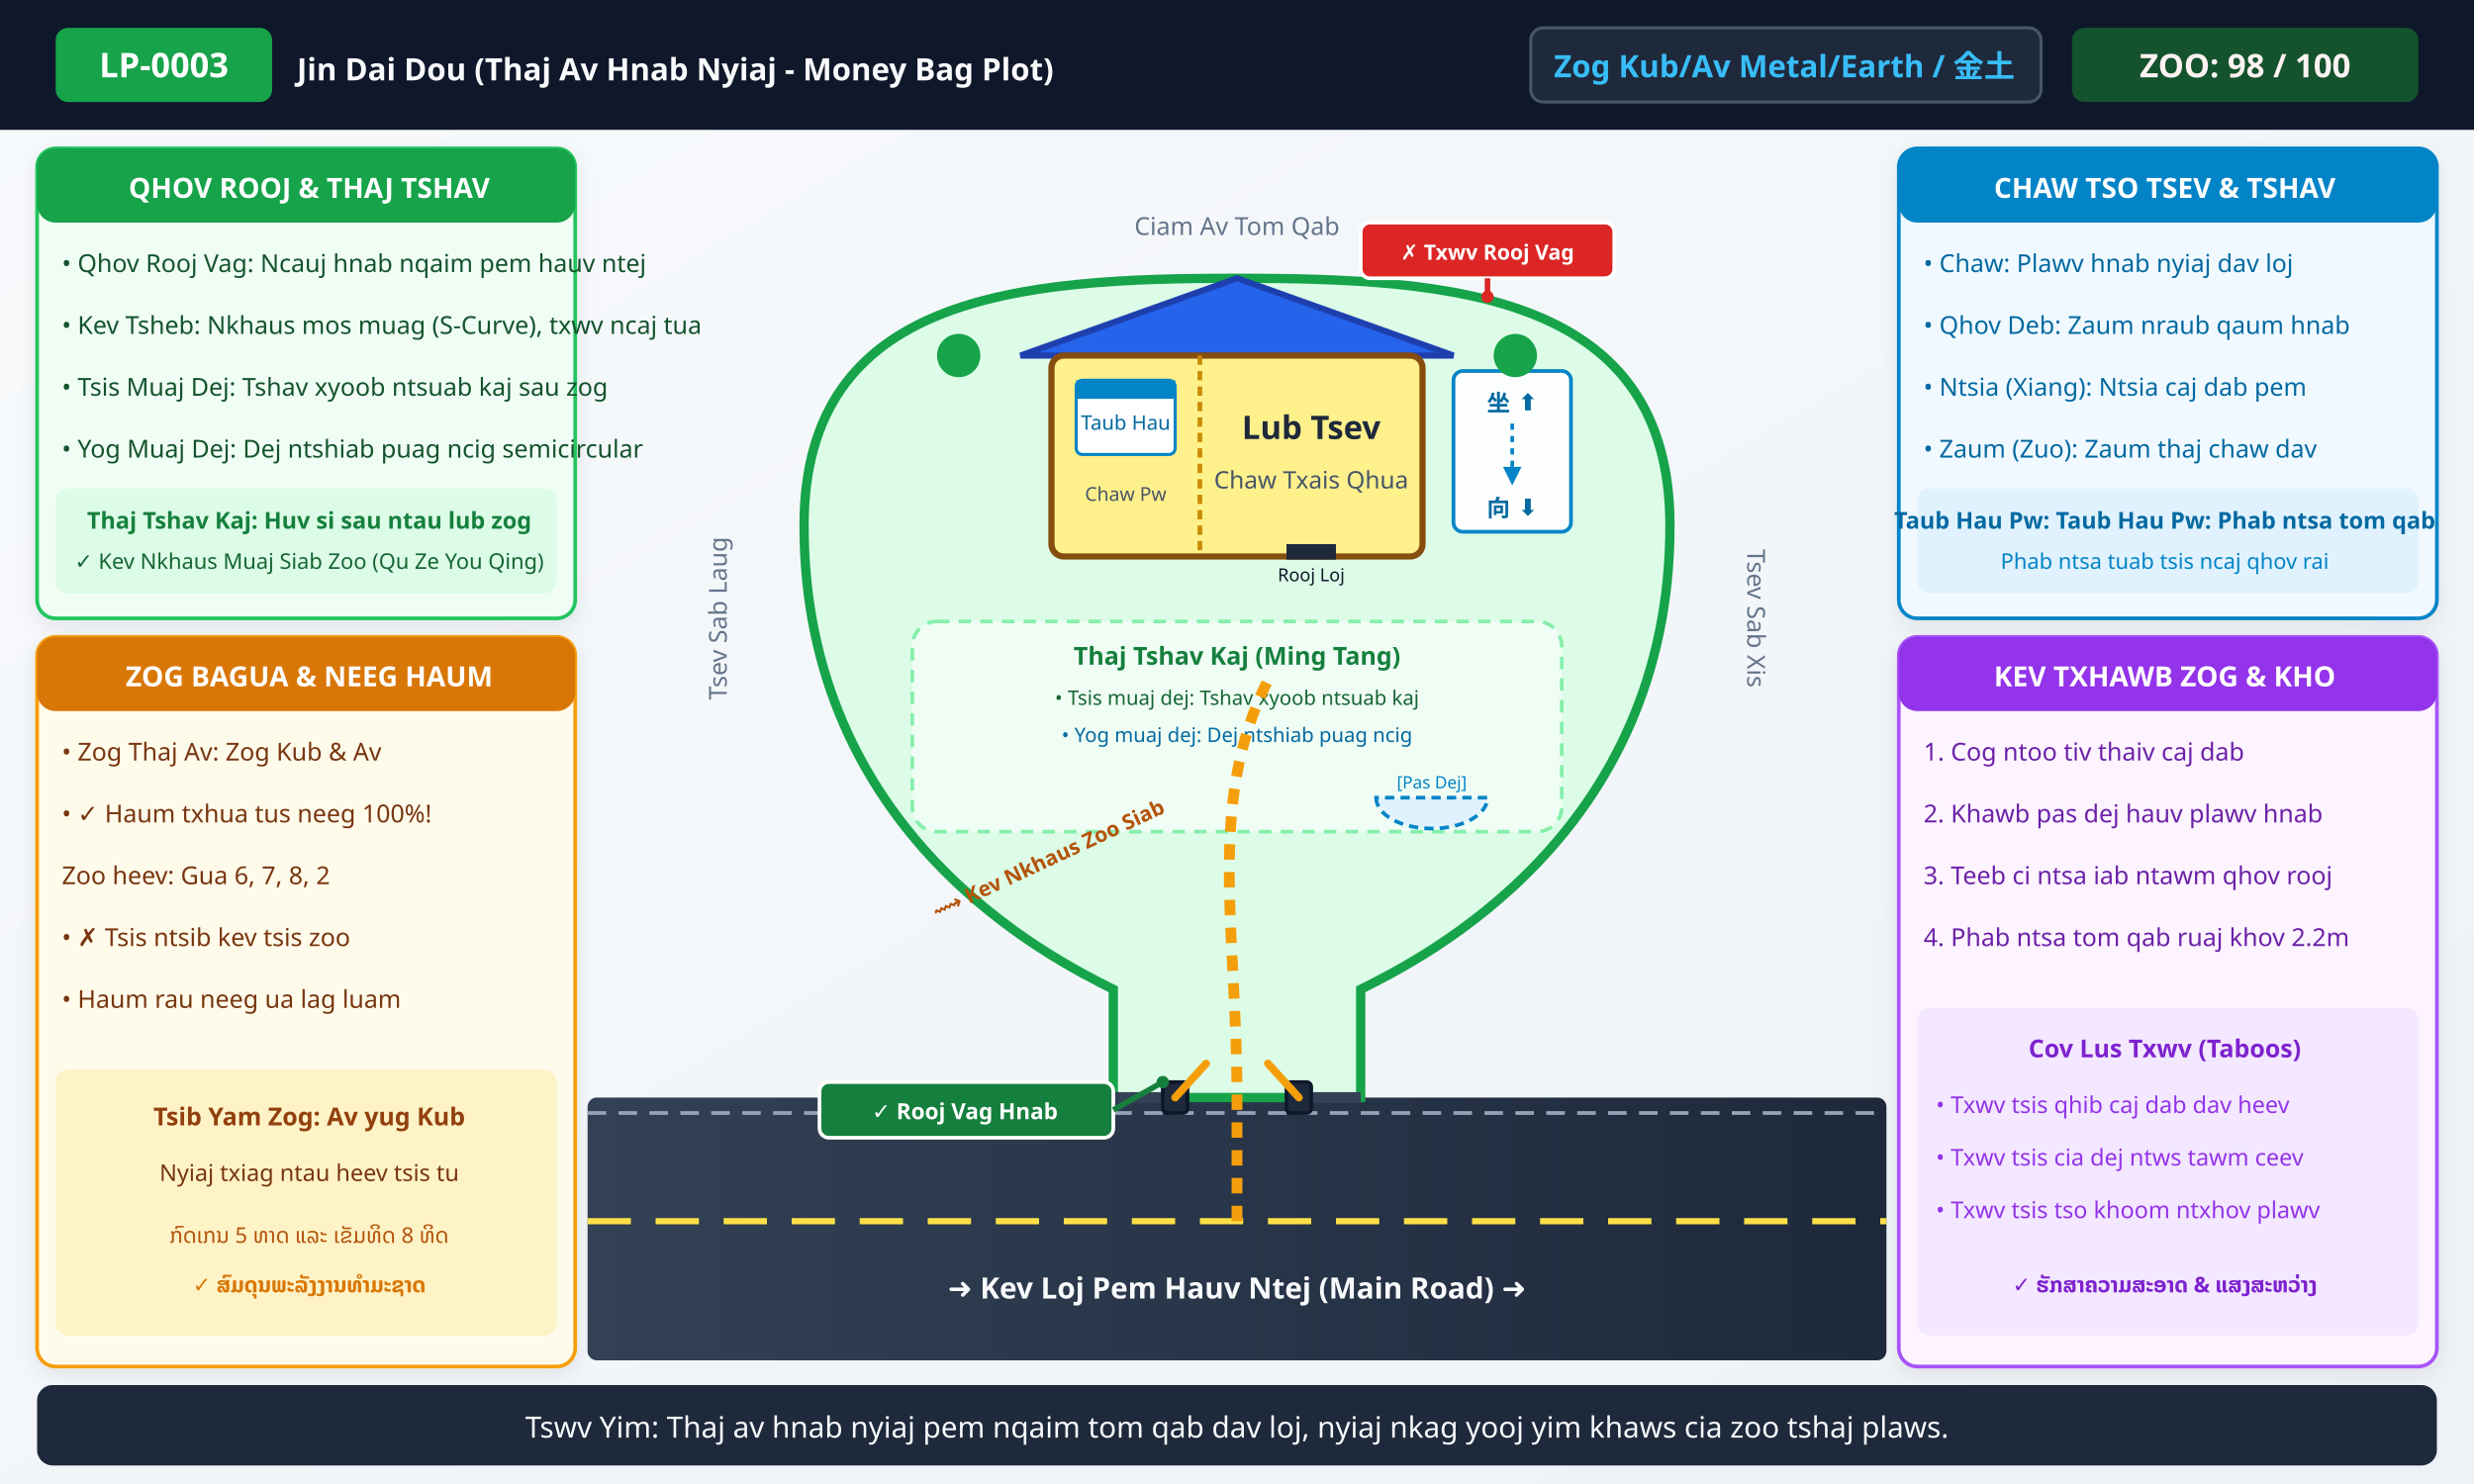
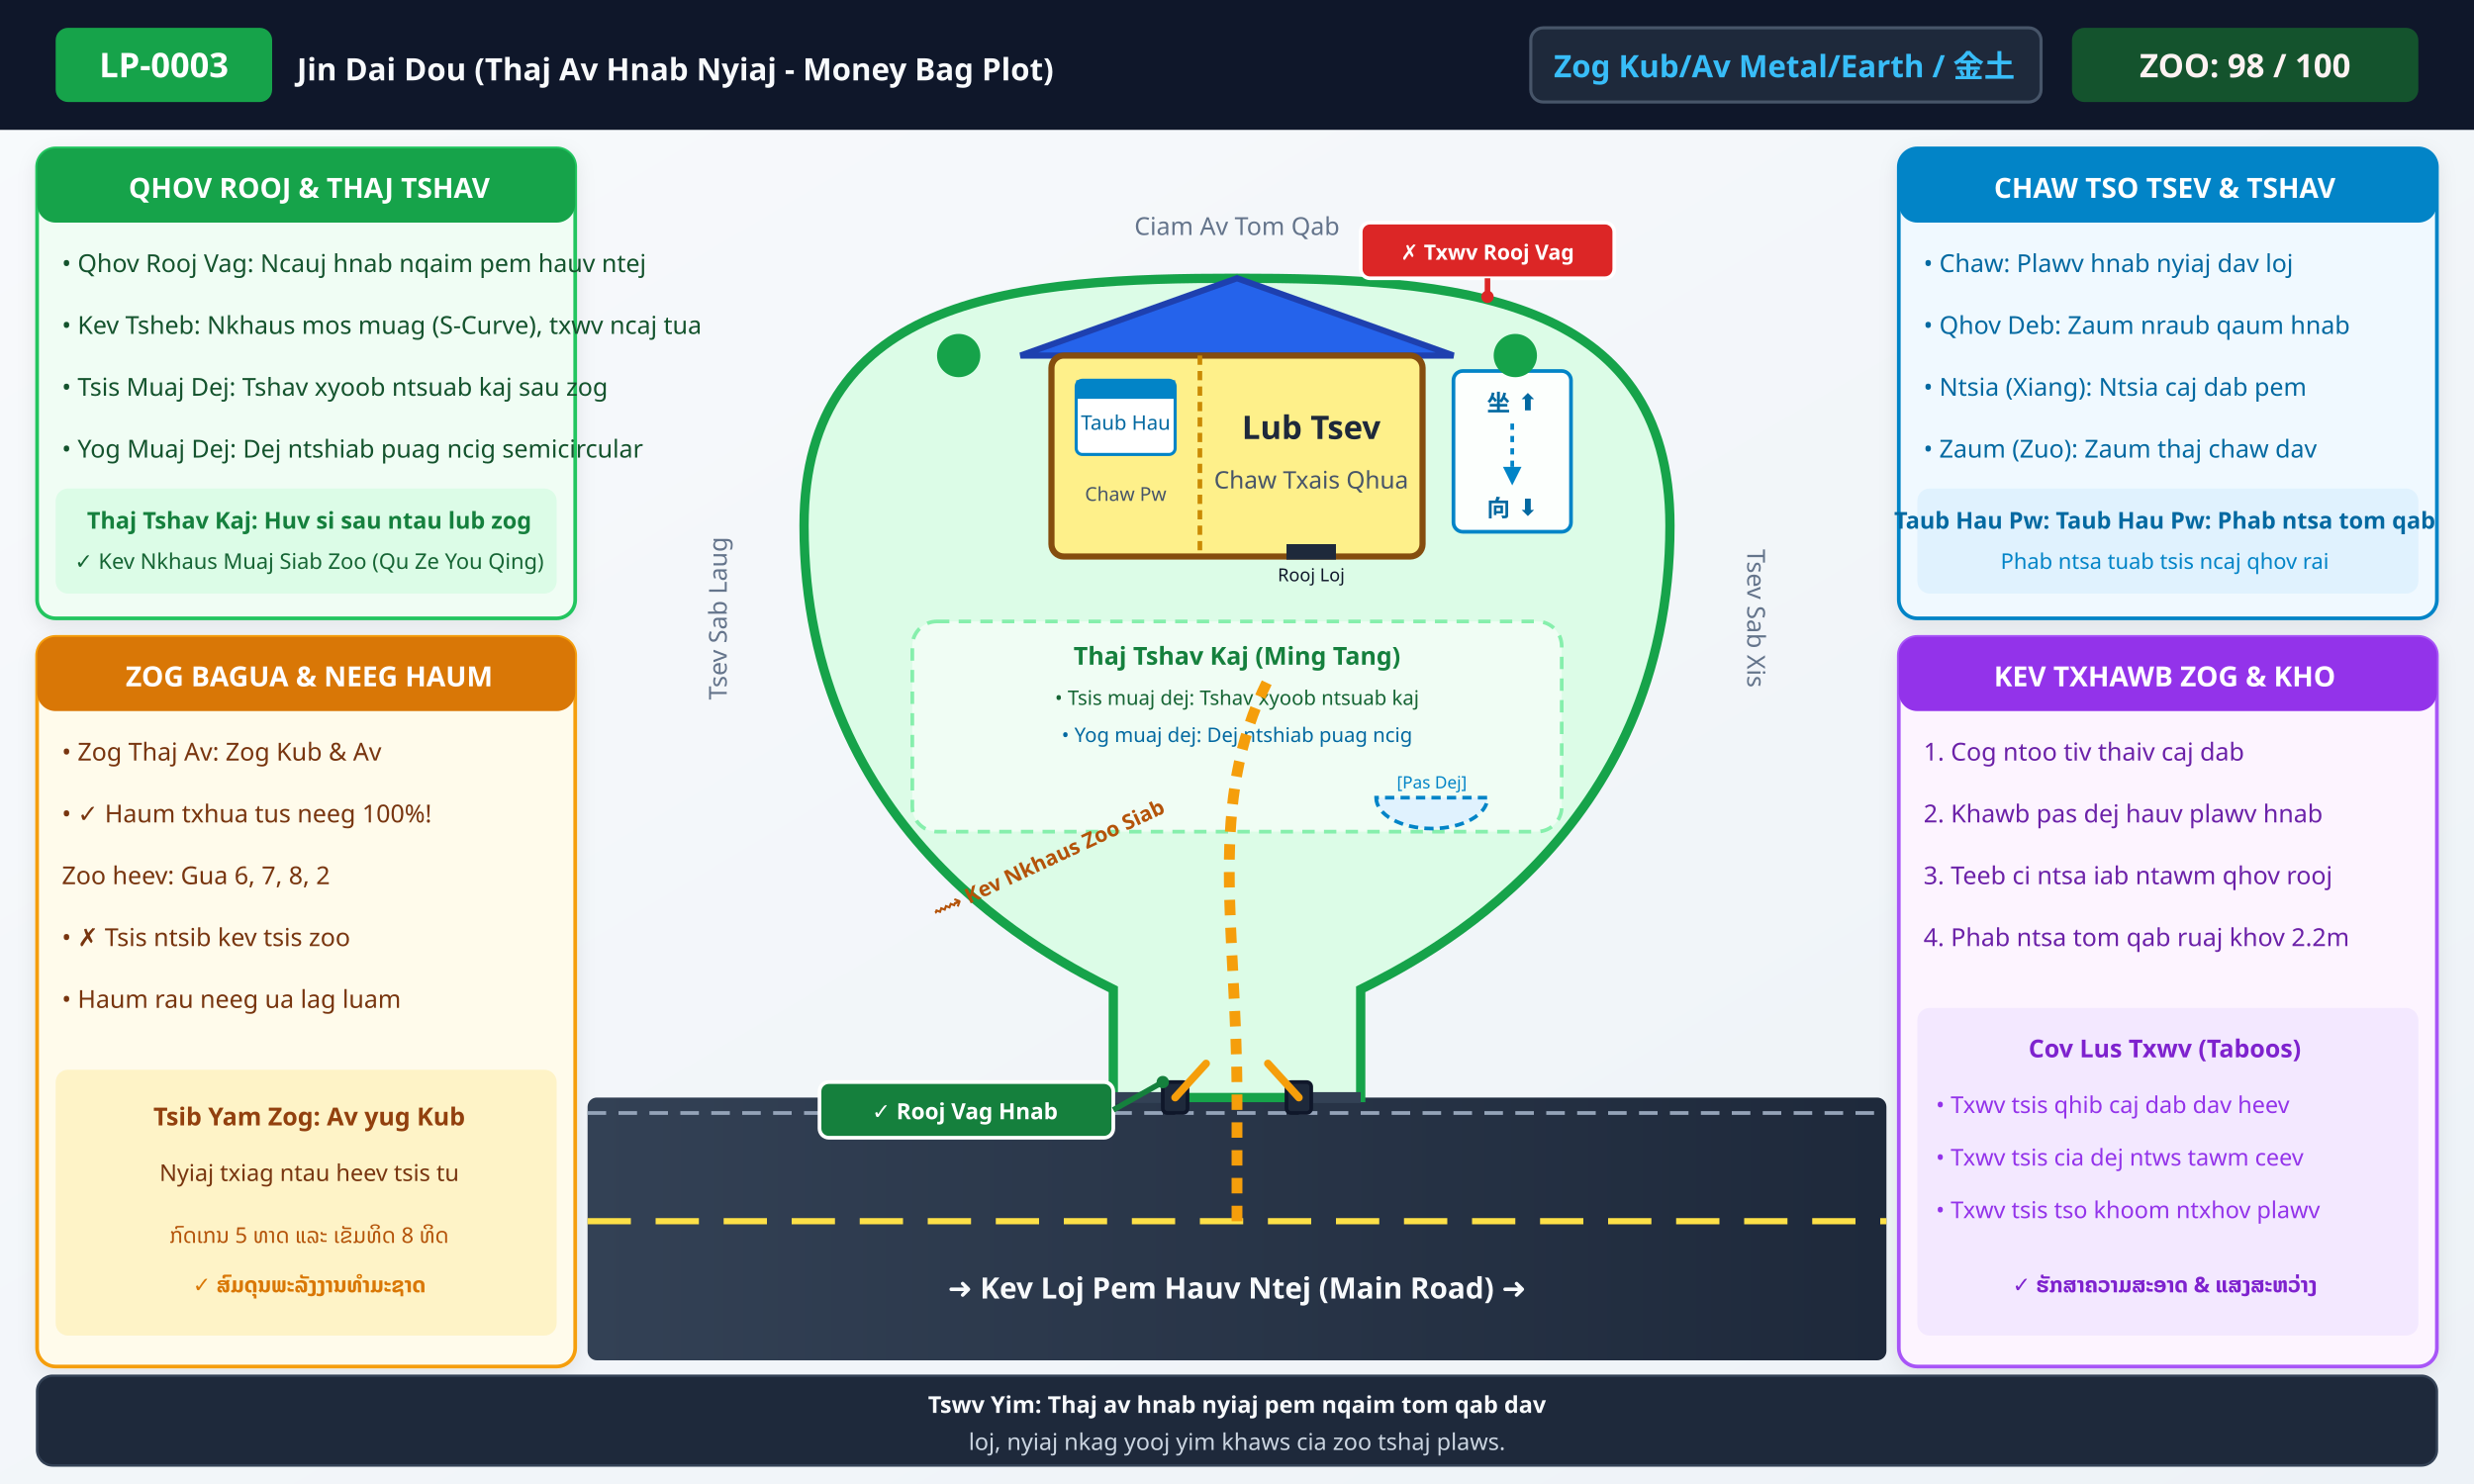
<svg xmlns="http://www.w3.org/2000/svg" viewBox="0 0 800 480" width="800" height="480">
  <defs>
    <linearGradient id="bgGrad" x1="0%" y1="0%" x2="100%" y2="100%">
      <stop offset="0%" stop-color="#F8FAFC" />
      <stop offset="100%" stop-color="#EDF2F7" />
    </linearGradient>
    <linearGradient id="roadGrad" x1="0%" y1="0%" x2="100%" y2="0%">
      <stop offset="0%" stop-color="#334155" />
      <stop offset="100%" stop-color="#1E293B" />
    </linearGradient>
    <filter id="shadow" x="-5%" y="-5%" width="110%" height="110%">
      <feDropShadow dx="0" dy="2" stdDeviation="3" flood-opacity="0.08" />
    </filter>
  </defs>
  <rect width="800" height="480" fill="url(#bgGrad)" />
  <rect x="0" y="0" width="800" height="42" fill="#0F172A" />
  <rect x="18" y="9" width="70" height="24" rx="4" fill="#16A34A" />
  <text x="53" y="25" font-family="'Segoe UI', sans-serif" font-weight="bold" font-size="11" fill="#FFFFFF" text-anchor="middle">LP-0003</text>
  <text x="96" y="26" font-family="'Noto Sans Lao', 'Segoe UI', sans-serif" font-weight="bold" font-size="10" fill="#F8FAFC">Jin Dai Dou (Thaj Av Hnab Nyiaj - Money Bag Plot)</text>
  <rect x="495" y="9" width="165" height="24" rx="4" fill="#1E293B" stroke="#475569" stroke-width="1" />
  <text x="577" y="25" font-family="'Noto Sans Lao', 'Segoe UI', sans-serif" font-weight="bold" font-size="10" fill="#38BDF8" text-anchor="middle">Zog Kub/Av Metal/Earth / 金土</text>
  <rect x="670" y="9" width="112" height="24" rx="4" fill="#14532D" />
  <text x="726" y="25" font-family="'Noto Sans Lao', 'Segoe UI', sans-serif" font-weight="bold" font-size="10.5" fill="#FEF2F2" text-anchor="middle">ZOO: 98 / 100</text>
  <rect x="12" y="48" width="174" height="152" rx="6" fill="#F0FDF4" stroke="#22C55E" stroke-width="1.2" filter="url(#shadow)" />
  <rect x="12" y="48" width="174" height="24" rx="6" fill="#16A34A" />
  <text x="100" y="64" font-family="'Noto Sans Lao', 'Segoe UI', sans-serif" font-weight="bold" font-size="9" fill="#FFFFFF" text-anchor="middle">QHOV ROOJ &amp; THAJ TSHAV</text>
  <text x="20" y="88" font-family="'Noto Sans Lao', 'Segoe UI', sans-serif" font-size="8" fill="#14532D">• Qhov Rooj Vag: Ncauj hnab nqaim pem hauv ntej</text>
  <text x="20" y="108" font-family="'Noto Sans Lao', 'Segoe UI', sans-serif" font-size="8" fill="#14532D">• Kev Tsheb: Nkhaus mos muag (S-Curve), txwv ncaj tua</text>
  <text x="20" y="128" font-family="'Noto Sans Lao', 'Segoe UI', sans-serif" font-size="8" fill="#14532D">• Tsis Muaj Dej: Tshav xyoob ntsuab kaj sau zog</text>
  <text x="20" y="148" font-family="'Noto Sans Lao', 'Segoe UI', sans-serif" font-size="8" fill="#14532D">• Yog Muaj Dej: Dej ntshiab puag ncig semicircular</text>
  <rect x="18" y="158" width="162" height="34" rx="4" fill="#DCFCE7" />
  <text x="100" y="171" font-family="'Noto Sans Lao', 'Segoe UI', sans-serif" font-weight="bold" font-size="7.5" fill="#15803D" text-anchor="middle">Thaj Tshav Kaj: Huv si sau ntau lub zog</text>
  <text x="100" y="184" font-family="'Noto Sans Lao', 'Segoe UI', sans-serif" font-size="7" fill="#166534" text-anchor="middle">✓ Kev Nkhaus Muaj Siab Zoo (Qu Ze You Qing)</text>
  <rect x="12" y="206" width="174" height="236" rx="6" fill="#FFFBEB" stroke="#F59E0B" stroke-width="1.2" filter="url(#shadow)" />
  <rect x="12" y="206" width="174" height="24" rx="6" fill="#D97706" />
  <text x="100" y="222" font-family="'Noto Sans Lao', 'Segoe UI', sans-serif" font-weight="bold" font-size="9" fill="#FFFFFF" text-anchor="middle">ZOG BAGUA &amp; NEEG HAUM</text>
  <text x="20" y="246" font-family="'Noto Sans Lao', 'Segoe UI', sans-serif" font-size="8" fill="#78350F">• Zog Thaj Av: Zog Kub &amp; Av</text>
  <text x="20" y="266" font-family="'Noto Sans Lao', 'Segoe UI', sans-serif" font-size="8" fill="#78350F">• ✓ Haum txhua tus neeg 100%!</text>
  <text x="20" y="286" font-family="'Noto Sans Lao', 'Segoe UI', sans-serif" font-size="8" fill="#78350F">Zoo heev: Gua 6, 7, 8, 2</text>
  <text x="20" y="306" font-family="'Noto Sans Lao', 'Segoe UI', sans-serif" font-size="8" fill="#78350F">• ✗ Tsis ntsib kev tsis zoo</text>
  <text x="20" y="326" font-family="'Noto Sans Lao', 'Segoe UI', sans-serif" font-size="8" fill="#78350F">• Haum rau neeg ua lag luam</text>
  <rect x="18" y="346" width="162" height="86" rx="4" fill="#FEF3C7" />
  <text x="100" y="364" font-family="'Noto Sans Lao', 'Segoe UI', sans-serif" font-weight="bold" font-size="8" fill="#92400E" text-anchor="middle">Tsib Yam Zog: Av yug Kub</text>
  <text x="100" y="382" font-family="'Noto Sans Lao', 'Segoe UI', sans-serif" font-size="7.5" fill="#78350F" text-anchor="middle">Nyiaj txiag ntau heev tsis tu</text>
  <text x="100" y="402" font-family="'Noto Sans Lao', 'Segoe UI', sans-serif" font-size="7" fill="#B45309" text-anchor="middle">ກົດເກນ 5 ທາດ ແລະ ເຂັມທິດ 8 ທິດ</text>
  <text x="100" y="418" font-family="'Noto Sans Lao', 'Segoe UI', sans-serif" font-weight="bold" font-size="7" fill="#D97706" text-anchor="middle">✓ ສົມດຸນພະລັງງານທຳມະຊາດ</text>
  <rect x="614" y="48" width="174" height="152" rx="6" fill="#F0F9FF" stroke="#0284C7" stroke-width="1.2" filter="url(#shadow)" />
  <rect x="614" y="48" width="174" height="24" rx="6" fill="#0284C7" />
  <text x="700" y="64" font-family="'Noto Sans Lao', 'Segoe UI', sans-serif" font-weight="bold" font-size="9" fill="#FFFFFF" text-anchor="middle">CHAW TSO TSEV &amp; TSHAV</text>
  <text x="622" y="88" font-family="'Noto Sans Lao', 'Segoe UI', sans-serif" font-size="8" fill="#0369A1">• Chaw: Plawv hnab nyiaj dav loj</text>
  <text x="622" y="108" font-family="'Noto Sans Lao', 'Segoe UI', sans-serif" font-size="8" fill="#0369A1">• Qhov Deb: Zaum nraub qaum hnab</text>
  <text x="622" y="128" font-family="'Noto Sans Lao', 'Segoe UI', sans-serif" font-size="8" fill="#0369A1">• Ntsia (Xiang): Ntsia caj dab pem</text>
  <text x="622" y="148" font-family="'Noto Sans Lao', 'Segoe UI', sans-serif" font-size="8" fill="#0369A1">• Zaum (Zuo): Zaum thaj chaw dav</text>
  <rect x="620" y="158" width="162" height="34" rx="4" fill="#E0F2FE" />
  <text x="700" y="171" font-family="'Noto Sans Lao', 'Segoe UI', sans-serif" font-weight="bold" font-size="7.5" fill="#0369A1" text-anchor="middle">Taub Hau Pw: Taub Hau Pw: Phab ntsa tom qab</text>
  <text x="700" y="184" font-family="'Noto Sans Lao', 'Segoe UI', sans-serif" font-size="7" fill="#0284C7" text-anchor="middle">Phab ntsa tuab tsis ncaj qhov rai</text>
  <rect x="614" y="206" width="174" height="236" rx="6" fill="#FDF4FF" stroke="#A855F7" stroke-width="1.2" filter="url(#shadow)" />
  <rect x="614" y="206" width="174" height="24" rx="6" fill="#9333EA" />
  <text x="700" y="222" font-family="'Noto Sans Lao', 'Segoe UI', sans-serif" font-weight="bold" font-size="9" fill="#FFFFFF" text-anchor="middle">KEV TXHAWB ZOG &amp; KHO</text>
  <text x="622" y="246" font-family="'Noto Sans Lao', 'Segoe UI', sans-serif" font-size="8" fill="#6B21A8">1. Cog ntoo tiv thaiv caj dab</text>
  <text x="622" y="266" font-family="'Noto Sans Lao', 'Segoe UI', sans-serif" font-size="8" fill="#6B21A8">2. Khawb pas dej hauv plawv hnab</text>
  <text x="622" y="286" font-family="'Noto Sans Lao', 'Segoe UI', sans-serif" font-size="8" fill="#6B21A8">3. Teeb ci ntsa iab ntawm qhov rooj</text>
  <text x="622" y="306" font-family="'Noto Sans Lao', 'Segoe UI', sans-serif" font-size="8" fill="#6B21A8">4. Phab ntsa tom qab ruaj khov 2.2m</text>
  <rect x="620" y="326" width="162" height="106" rx="4" fill="#F3E8FF" />
  <text x="700" y="342" font-family="'Noto Sans Lao', 'Segoe UI', sans-serif" font-weight="bold" font-size="8" fill="#7E22CE" text-anchor="middle">Cov Lus Txwv (Taboos)</text>
  <text x="626" y="360" font-family="'Noto Sans Lao', 'Segoe UI', sans-serif" font-size="7.5" fill="#9333EA">• Txwv tsis qhib caj dab dav heev</text>
  <text x="626" y="377" font-family="'Noto Sans Lao', 'Segoe UI', sans-serif" font-size="7.5" fill="#9333EA">• Txwv tsis cia dej ntws tawm ceev</text>
  <text x="626" y="394" font-family="'Noto Sans Lao', 'Segoe UI', sans-serif" font-size="7.5" fill="#9333EA">• Txwv tsis tso khoom ntxhov plawv</text>
  <text x="700" y="418" font-family="'Noto Sans Lao', 'Segoe UI', sans-serif" font-weight="bold" font-size="7" fill="#7E22CE" text-anchor="middle">✓ ຮັກສາຄວາມສະອາດ &amp; ແສງສະຫວ່າງ</text>
  <rect x="190" y="355" width="420" height="85" fill="url(#roadGrad)" rx="3" />
  <line x1="190" y1="395" x2="610" y2="395" stroke="#FDE047" stroke-width="2" stroke-dasharray="14,8" />
  <line x1="190" y1="360" x2="610" y2="360" stroke="#94A3B8" stroke-width="1.2" stroke-dasharray="6,4" />
  <text x="400" y="420" font-family="'Noto Sans Lao', 'Segoe UI', sans-serif" font-weight="bold" font-size="9.5" fill="#F8FAFC" text-anchor="middle">➜ Kev Loj Pem Hauv Ntej (Main Road) ➜</text>
  <g>
    <text x="400" y="76" font-family="'Noto Sans Lao', 'Segoe UI', sans-serif" font-size="8" fill="#64748B" text-anchor="middle">Ciam Av Tom Qab</text>
    <text x="235" y="200" font-family="'Noto Sans Lao', 'Segoe UI', sans-serif" font-size="8" fill="#64748B" text-anchor="middle" transform="rotate(-90 235 200)">Tsev Sab Laug</text>
    <text x="565" y="200" font-family="'Noto Sans Lao', 'Segoe UI', sans-serif" font-size="8" fill="#64748B" text-anchor="middle" transform="rotate(90 565 200)">Tsev Sab Xis</text>
    <path d="M 360 355 L 360 320 C 340 310 260 270 260 170 C 260 95 330 90 400 90 C 470 90 540 95 540 170 C 540 270 460 310 440 320 L 440 355 Z" fill="#DCFCE7" stroke="#16A34A" stroke-width="3" />
    <polygon points="330,115 400,90 470,115" fill="#2563EB" stroke="#1E40AF" stroke-width="2" />
    <rect x="340" y="115" width="120" height="65" fill="#FEF08A" stroke="#854D0E" stroke-width="2" rx="4" />
    <line x1="388" y1="115" x2="388" y2="180" stroke="#CA8A04" stroke-width="1.5" stroke-dasharray="3,2" />
    <rect x="348" y="123" width="32" height="24" rx="2" fill="#FFFFFF" stroke="#0284C7" stroke-width="1" />
    <rect x="348" y="123" width="32" height="6" fill="#0284C7" />
    <text x="364" y="139" font-family="'Noto Sans Lao', 'Segoe UI', sans-serif" font-size="6.5" fill="#0369A1" text-anchor="middle">Taub Hau</text>
    <text x="364" y="162" font-family="'Noto Sans Lao', 'Segoe UI', sans-serif" font-size="6.2" fill="#475569" text-anchor="middle">Chaw Pw</text>
    <text x="424" y="142" font-family="'Noto Sans Lao', 'Segoe UI', sans-serif" font-weight="bold" font-size="10.5" fill="#1E293B" text-anchor="middle">Lub Tsev</text>
    <text x="424" y="158" font-family="'Noto Sans Lao', 'Segoe UI', sans-serif" font-size="7.8" fill="#475569" text-anchor="middle">Chaw Txais Qhua</text>
    <rect x="416" y="176" width="16" height="5" fill="#1E293B" />
    <text x="424" y="188" font-family="'Noto Sans Lao', 'Segoe UI', sans-serif" font-size="5.8" fill="#0F172A" text-anchor="middle">Rooj Loj</text>
    <g transform="translate(470, 120)">
      <rect x="0" y="0" width="38" height="52" rx="3" fill="#FFFFFF" fill-opacity="0.92" stroke="#0284C7" stroke-width="1.2" />
      <text x="19" y="13" font-family="'Segoe UI', sans-serif" font-weight="bold" font-size="7.5" fill="#0369A1" text-anchor="middle">坐 ⬆</text>
      <line x1="19" y1="17" x2="19" y2="35" stroke="#0284C7" stroke-width="1.2" stroke-dasharray="2,2" />
      <polygon points="19,37 16,31 22,31" fill="#0284C7" />
      <text x="19" y="47" font-family="'Segoe UI', sans-serif" font-weight="bold" font-size="7.5" fill="#0369A1" text-anchor="middle">向 ⬇</text>
    </g>
    <rect x="295" y="201" width="210" height="68" rx="8" fill="#F0FDF4" stroke="#86EFAC" stroke-width="1.2" stroke-dasharray="4,3" />
    <text x="400" y="215" font-family="'Noto Sans Lao', 'Segoe UI', sans-serif" font-weight="bold" font-size="8" fill="#15803D" text-anchor="middle">Thaj Tshav Kaj (Ming Tang)</text>
    <text x="400" y="228" font-family="'Noto Sans Lao', 'Segoe UI', sans-serif" font-size="6.5" fill="#166534" text-anchor="middle">• Tsis muaj dej: Tshav xyoob ntsuab kaj</text>
    <text x="400" y="240" font-family="'Noto Sans Lao', 'Segoe UI', sans-serif" font-size="6.5" fill="#0369A1" text-anchor="middle">• Yog muaj dej: Dej ntshiab puag ncig</text>
    <path d="M 445 258 A 18 10 0 0 0 481 258 Z" fill="#E0F2FE" stroke="#0284C7" stroke-width="1.2" stroke-dasharray="3,2" />
    <text x="463" y="255" font-family="'Noto Sans Lao', 'Segoe UI', sans-serif" font-size="5.5" fill="#0284C7" text-anchor="middle">[Pas Dej]</text>
    <line x1="360" y1="355" x2="380" y2="355" stroke="#334155" stroke-width="3.5" />
    <line x1="420" y1="355" x2="440" y2="355" stroke="#334155" stroke-width="3.5" />
    <rect x="376" y="350" width="8" height="10" rx="1.5" fill="#1E293B" stroke="#0F172A" stroke-width="1.2" />
    <rect x="416" y="350" width="8" height="10" rx="1.5" fill="#1E293B" stroke="#0F172A" stroke-width="1.2" />
    <line x1="380" y1="355" x2="390" y2="344" stroke="#F59E0B" stroke-width="2.5" stroke-linecap="round" />
    <line x1="420" y1="355" x2="410" y2="344" stroke="#F59E0B" stroke-width="2.5" stroke-linecap="round" />
    <path d="M 400 395 L 400 355 C 400 300 390 260 410 220" fill="none" stroke="#F59E0B" stroke-width="3.5" stroke-dasharray="5,4" />
    <text x="340" y="280" font-family="'Noto Sans Lao', 'Segoe UI', sans-serif" font-weight="bold" font-size="6.8" fill="#B45309" text-anchor="middle" transform="rotate(-25 340 280)">⟿ Kev Nkhaus Zoo Siab</text>
    <g transform="translate(265, 350)">
      <rect x="0" y="0" width="95" height="18" rx="3" fill="#15803D" stroke="#FFFFFF" stroke-width="1.2" />
      <text x="47" y="12" font-family="'Noto Sans Lao', 'Segoe UI', sans-serif" font-weight="bold" font-size="7.2" fill="#FFFFFF" text-anchor="middle">✓ Rooj Vag Hnab</text>
      <line x1="95" y1="9" x2="111" y2="0" stroke="#15803D" stroke-width="1.8" />
      <circle cx="111" cy="0" r="2" fill="#15803D" />
    </g>
    <g transform="translate(440, 72)">
      <rect x="0" y="0" width="82" height="18" rx="3" fill="#DC2626" stroke="#FFFFFF" stroke-width="1.2" />
      <text x="41" y="12" font-family="'Noto Sans Lao', 'Segoe UI', sans-serif" font-weight="bold" font-size="6.8" fill="#FFFFFF" text-anchor="middle">✗ Txwv Rooj Vag</text>
      <line x1="41" y1="18" x2="41" y2="24" stroke="#DC2626" stroke-width="1.8" />
      <circle cx="41" cy="24" r="2" fill="#DC2626" />
    </g>
    <circle cx="310" cy="115" r="7" fill="#16A34A" />
    <circle cx="490" cy="115" r="7" fill="#16A34A" />
  </g>
-   <rect x="12" y="448" width="776" height="26" rx="5" fill="#1E293B" />
-   <text x="400" y="465" font-family="'Noto Sans Lao', 'Segoe UI', sans-serif" font-size="9.5" fill="#F8FAFC" text-anchor="middle">Tswv Yim: Thaj av hnab nyiaj pem nqaim tom qab dav loj, nyiaj nkag yooj yim khaws cia zoo tshaj plaws.</text>
+   <rect x="12" y="445" width="776" height="29" rx="5" fill="#1E293B" stroke="#334155" stroke-width="0.8" />
+   <text x="400" y="457" font-family="'Noto Sans Lao', 'Segoe UI', sans-serif" font-weight="bold" font-size="7.5" fill="#F8FAFC" text-anchor="middle">Tswv Yim: Thaj av hnab nyiaj pem nqaim tom qab dav</text>
+   <text x="400" y="469" font-family="'Noto Sans Lao', 'Segoe UI', sans-serif" font-size="7.5" fill="#CBD5E1" text-anchor="middle">loj, nyiaj nkag yooj yim khaws cia zoo tshaj plaws.</text>
</svg>
